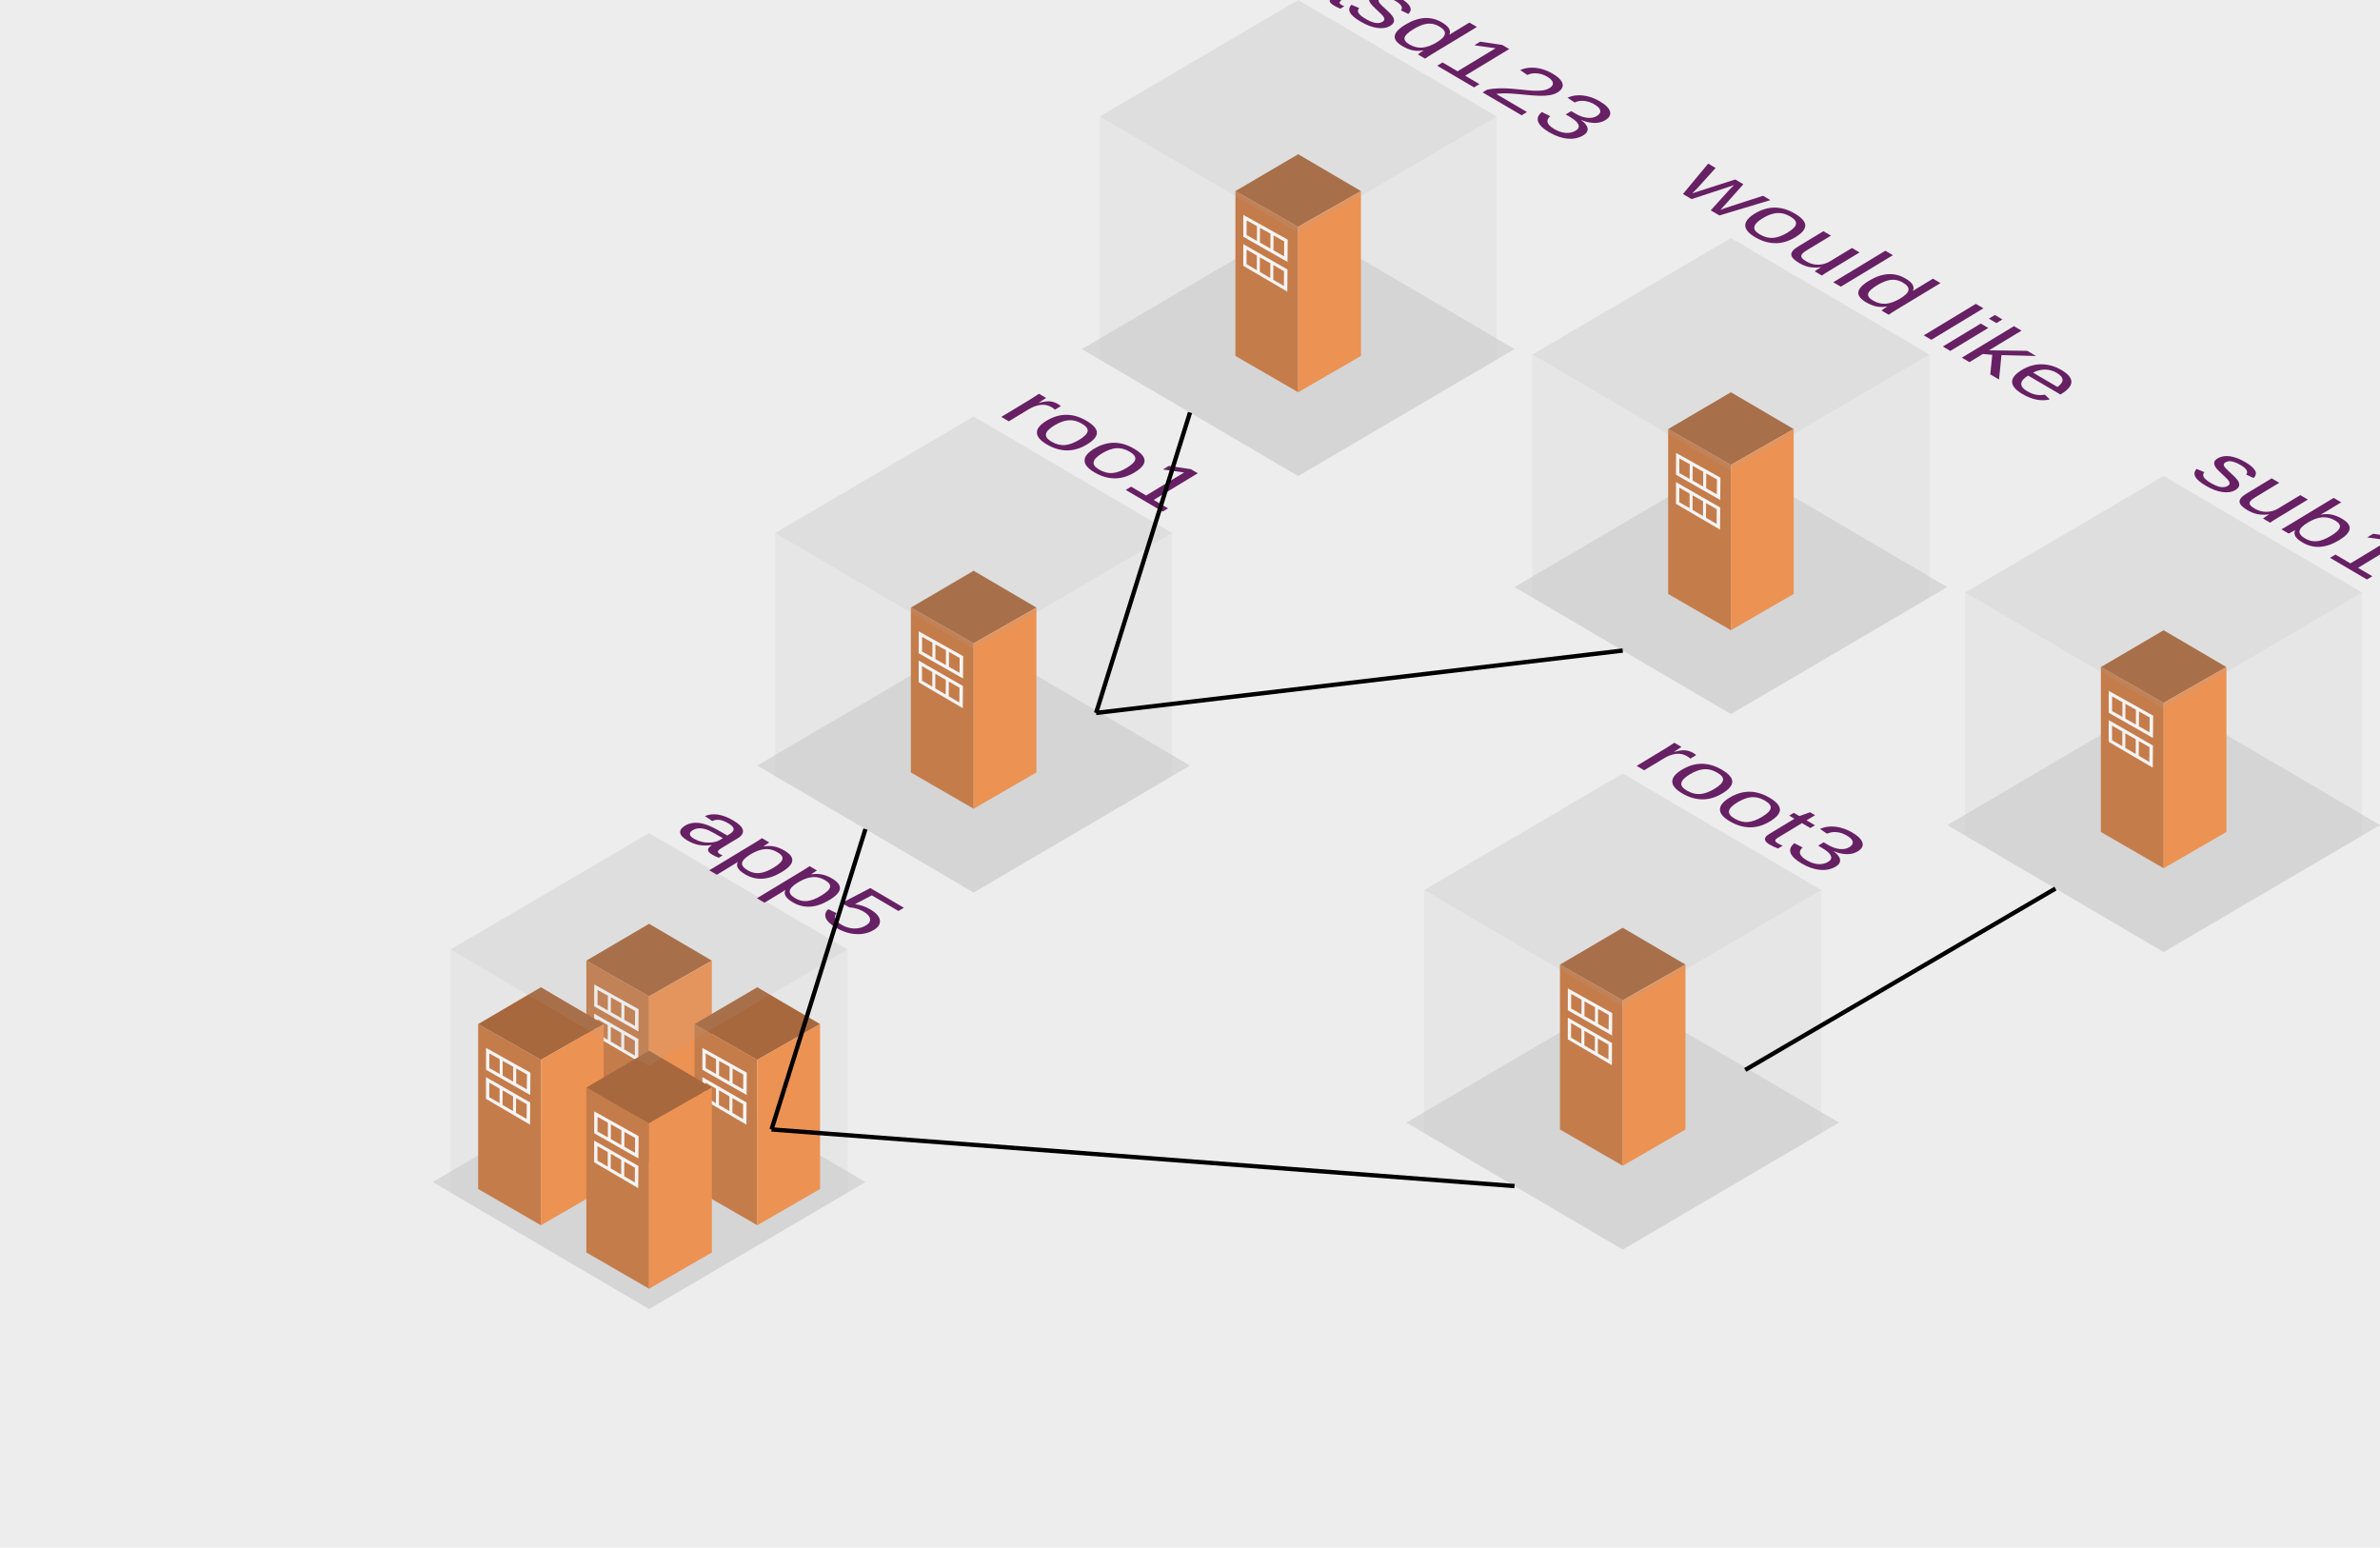
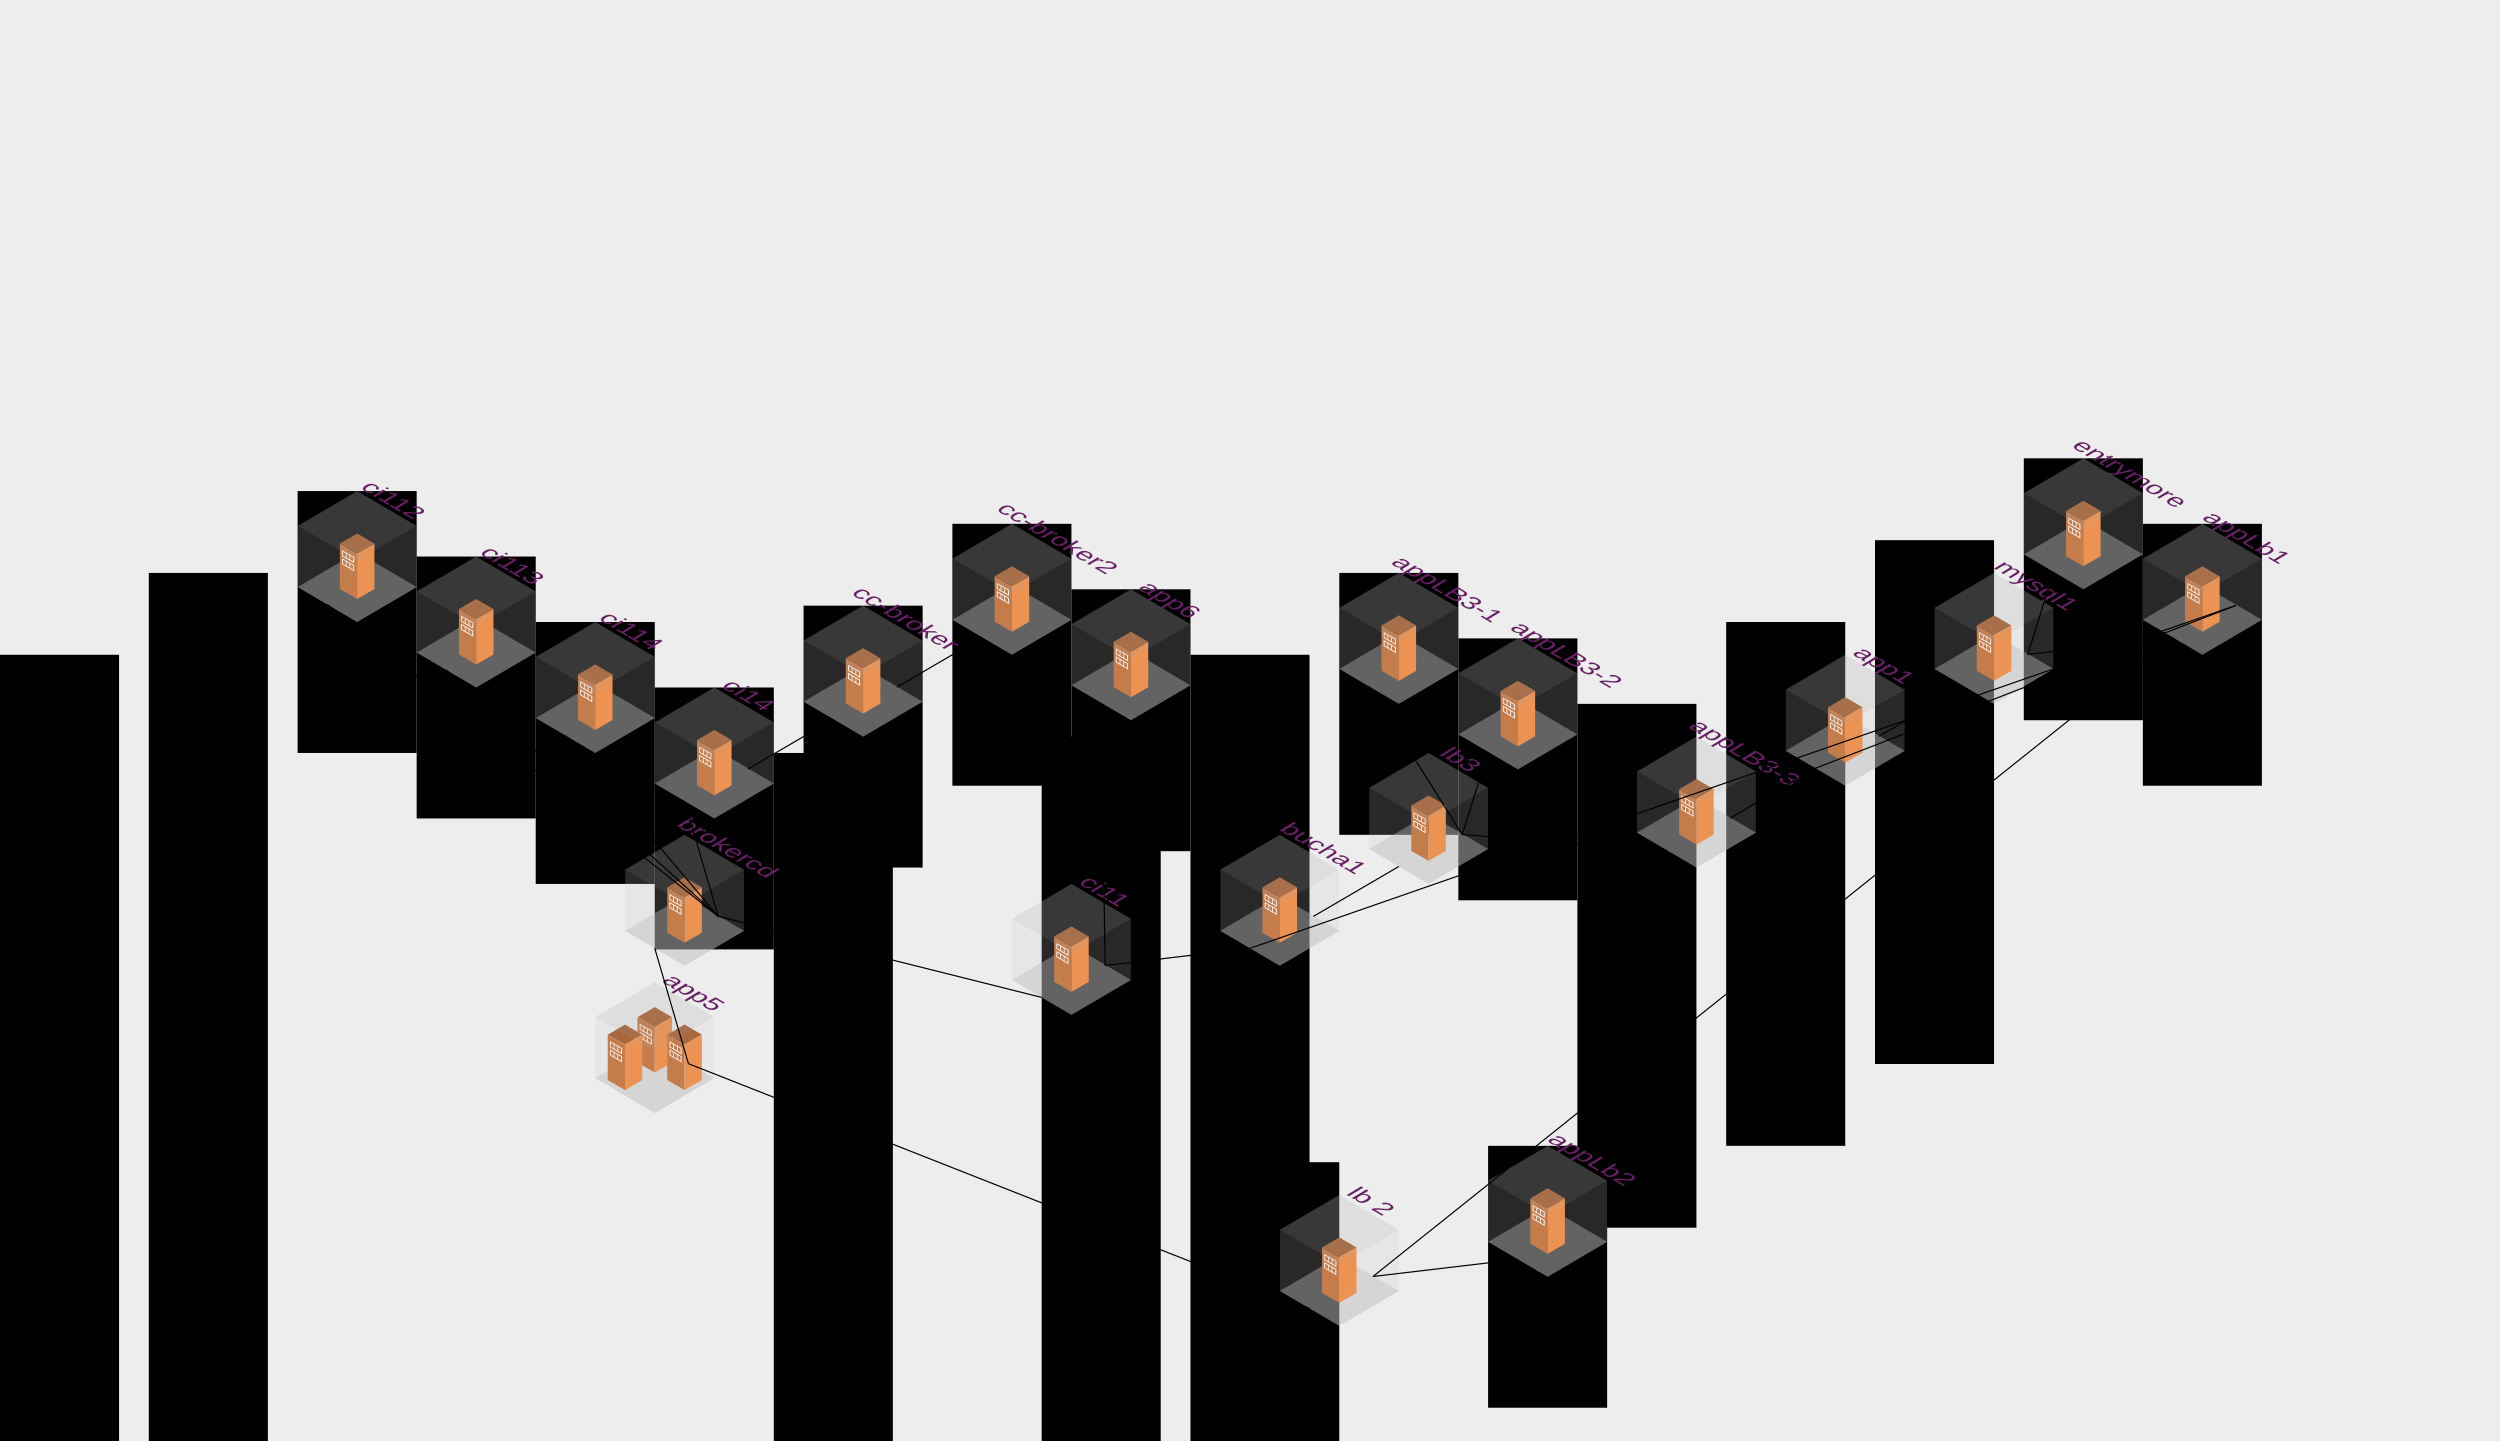
- <svg xmlns="http://www.w3.org/2000/svg" xmlns:xlink="http://www.w3.org/1999/xlink" baseProfile="full" height="357.5" version="1.1" width="550.0">
+ <svg xmlns="http://www.w3.org/2000/svg" xmlns:xlink="http://www.w3.org/1999/xlink" baseProfile="full" height="1210" version="1.1" width="2100.0">
  <defs>
    <symbol id="grid.base" preserveAspectRatio="xMidYMax meet" viewBox="0,0,266.4,156.32">
      <polygon fill="#bababa" points="133.2,0 0,78.16 133.2,156.32 266.4,78.16" />
    </symbol>
    <style type="text/css">text{font-family:Arial, Helvetica, sans-serif; fill: #672064;}</style>
    <symbol id="applications.medium" preserveAspectRatio="xMidYMax meet" viewBox="0,0,266.4,505">
      <polygon class="dark" points="133.2,505 0,428 0,78.16 133.2,154 133.2,505" />
      <polygon class="darker" points="133.2,0 0,78.16 133.2,154 266.4,78.16 133.2,0" />
      <polygon class="light" points="133.2,505 266.4,428 266.4,78.16 133.2,154 133.2,505" />
      <path class="white" d="M16.8,128.73l-.08,46.34,93.88,53.51.34-47.35Zm28.89,55.16L23.74,171.42l.07-31.08,22,12.3Zm28.6,16.24L52,187.47l.12-31.29,22.33,12.5Zm29,16.49L80.7,203.77l.17-31.5L103.54,185Z" />
      <path class="white" d="M16.63,236.75l93.52,54.83.34-47L16.7,190.74Zm63.9-1.61,22.59,13-.22,31.42L80.36,266.4Zm-28.64-16.5,22.24,12.82L74,262.67l-22.21-13ZM23.68,202.39,45.59,215l-.11,31L23.62,233.25Z" />
    </symbol>
    <style type="text/css">.dark{fill:#c4692c;}.light{fill:#f58536;}.darker{fill:#a0501a;}.white{fill:#fff;}</style>
-     <symbol id="boundaries_box.front" preserveAspectRatio="xMidYMax meet" viewBox="0,0,265.58,318.46">
+     <symbol id="boundaries_box.front" preserveAspectRatio="xMidYMax meet" viewBox="0,0,265.58,292.78">
      <polygon fill="#bababa" fill-opacity="0.3" points="132.79,0 0,77.92 132.79,155.84 265.58,77.92 132.79,0" />
-       <polygon fill="#ccc" fill-opacity="0.2" points="0,240.54 0,77.92 132.79,155.84 132.79,318.46 0,240.54" />
-       <polygon fill="#ccc" fill-opacity="0.2" points="265.58,77.92 265.58,240.54 132.79,318.46 132.79,155.84 265.58,77.92" />
+       <polygon fill="#ccc" fill-opacity="0.2" points="132.79,155.84 132.79,292.78 0,214.86 0,77.92 132.79,155.84" />
+       <polygon fill="#ccc" fill-opacity="0.2" points="265.58,77.92 265.58,214.86 132.79,292.78 132.79,155.84 265.58,77.92" />
    </symbol>
  </defs>
-   <rect fill="#ededed" height="357.5" width="550.0" x="0" y="0" />
-   <use fill-opacity="0.4" height="110" width="100" x="250.0" xlink:href="#grid.base" y="0.0" />
-   <use height="55" width="34.0" x="283.0" xlink:href="#applications.medium" y="35.639" />
-   <use height="110" width="100" x="250.0" xlink:href="#boundaries_box.front" y="0.0" />
-   <text font-size="19.8" transform="translate(250.0, 0.0) skewY(30.404) skewX(-40.0) translate(-229.008, -33.0)" x="250.0" y="0.0">asd123</text>
-   <use fill-opacity="0.4" height="110" width="100" x="350.0" xlink:href="#grid.base" y="55" />
-   <use height="55" width="34.0" x="383.0" xlink:href="#applications.medium" y="90.639" />
-   <use height="110" width="100" x="350.0" xlink:href="#boundaries_box.front" y="55" />
-   <text font-size="19.8" transform="translate(350.0, 55) skewY(30.404) skewX(-40.0) translate(-341.68, -88.0)" x="350.0" y="55">would like</text>
-   <use fill-opacity="0.4" height="110" width="100" x="450.0" xlink:href="#grid.base" y="110" />
-   <use height="55" width="34.0" x="483.0" xlink:href="#applications.medium" y="145.639" />
-   <use height="110" width="100" x="450.0" xlink:href="#boundaries_box.front" y="110" />
-   <text font-size="19.8" transform="translate(450.0, 110) skewY(30.404) skewX(-40.0) translate(-422.672, -143.0)" x="450.0" y="110">sub1</text>
-   <use fill-opacity="0.4" height="110" width="100" x="175.0" xlink:href="#grid.base" y="96.25" />
-   <use height="55" width="34.0" x="208.0" xlink:href="#applications.medium" y="131.889" />
-   <use height="110" width="100" x="175.0" xlink:href="#boundaries_box.front" y="96.25" />
-   <text font-size="19.8" transform="translate(175.0, 96.25) skewY(30.404) skewX(-40.0) translate(-147.672, -129.25)" x="175.0" y="96.25">roo1</text>
-   <use fill-opacity="0.4" height="110" width="100" x="325.0" xlink:href="#grid.base" y="178.75" />
-   <use height="55" width="34.0" x="358.0" xlink:href="#applications.medium" y="214.389" />
-   <use height="110" width="100" x="325.0" xlink:href="#boundaries_box.front" y="178.75" />
-   <text font-size="19.8" transform="translate(325.0, 178.75) skewY(30.404) skewX(-40.0) translate(-300.84, -211.75)" x="325.0" y="178.75">root3</text>
-   <use fill-opacity="0.4" height="110" width="100" x="100.0" xlink:href="#grid.base" y="192.5" />
-   <use height="55" width="34.0" x="133.0" xlink:href="#applications.medium" y="213.472" />
-   <use height="55" width="34.0" x="158.0" xlink:href="#applications.medium" y="228.139" />
-   <use height="55" width="34.0" x="108.0" xlink:href="#applications.medium" y="228.139" />
-   <use height="55" width="34.0" x="133.0" xlink:href="#applications.medium" y="242.806" />
-   <use height="110" width="100" x="100.0" xlink:href="#boundaries_box.front" y="192.5" />
-   <text font-size="19.8" transform="translate(100.0, 192.5) skewY(30.404) skewX(-40.0) translate(-72.672, -225.5)" x="100.0" y="192.5">app5</text>
-   <line fill="rgb(0,0,0)" stroke="black" stroke-width="1" x1="178.3" x2="200.0" y1="260.998" y2="191.583" />
-   <line fill="rgb(0,0,0)" stroke="black" stroke-width="1" x1="178.3" x2="350.0" y1="260.998" y2="274.083" />
-   <line fill="rgb(0,0,0)" stroke="black" stroke-width="1" x1="253.3" x2="275.0" y1="164.748" y2="95.333" />
-   <line fill="rgb(0,0,0)" stroke="black" stroke-width="1" x1="253.3" x2="375.0" y1="164.748" y2="150.333" />
-   <line fill="rgb(0,0,0)" stroke="black" stroke-width="1" x1="403.3" x2="475.0" y1="247.248" y2="205.333" />
+   <rect fill="#ededed" height="1210" width="2100.0" x="0" y="0" />
+   <rect height="220" width="100" x="1700.0" y="385" />
+   <use fill-opacity="0.4" height="110" width="100" x="1700.0" xlink:href="#grid.base" y="385" />
+   <use height="55" width="34.0" x="1733.0" xlink:href="#applications.medium" y="420.639" />
+   <use height="110" width="100" x="1700.0" xlink:href="#boundaries_box.front" y="385" />
+   <text font-size="19.8" transform="translate(1700.0, 385) skewY(30.404) skewX(-40.0) translate(-1688.512, -418)" x="1700.0" y="385">entrymore</text>
+   <rect height="220" width="100" x="1800.0" y="440" />
+   <use fill-opacity="0.4" height="110" width="100" x="1800.0" xlink:href="#grid.base" y="440" />
+   <use height="55" width="34.0" x="1833.0" xlink:href="#applications.medium" y="475.639" />
+   <use height="110" width="100" x="1800.0" xlink:href="#boundaries_box.front" y="440" />
+   <text font-size="19.8" transform="translate(1800.0, 440) skewY(30.404) skewX(-40.0) translate(-1779.008, -473)" x="1800.0" y="440">appLb1</text>
+   <rect height="440" width="100" x="1575.0" y="453.75" />
+   <use fill-opacity="0.4" height="110" width="100" x="1625.0" xlink:href="#grid.base" y="481.25" />
+   <use height="55" width="34.0" x="1658.0" xlink:href="#applications.medium" y="516.889" />
+   <use height="110" width="100" x="1625.0" xlink:href="#boundaries_box.front" y="481.25" />
+   <text font-size="19.8" transform="translate(1625.0, 481.25) skewY(30.404) skewX(-40.0) translate(-1604.008, -514.25)" x="1625.0" y="481.25">mysql1</text>
+   <rect height="440" width="100" x="1450.0" y="522.5" />
+   <use fill-opacity="0.4" height="110" width="100" x="1500.0" xlink:href="#grid.base" y="550" />
+   <use height="55" width="34.0" x="1533.0" xlink:href="#applications.medium" y="585.639" />
+   <use height="110" width="100" x="1500.0" xlink:href="#boundaries_box.front" y="550" />
+   <text font-size="19.8" transform="translate(1500.0, 550) skewY(30.404) skewX(-40.0) translate(-1472.672, -583)" x="1500.0" y="550">app1</text>
+   <rect height="220" width="100" x="1125.0" y="481.25" />
+   <use fill-opacity="0.4" height="110" width="100" x="1125.0" xlink:href="#grid.base" y="481.25" />
+   <use height="55" width="34.0" x="1158.0" xlink:href="#applications.medium" y="516.889" />
+   <use height="110" width="100" x="1125.0" xlink:href="#boundaries_box.front" y="481.25" />
+   <text font-size="19.8" transform="translate(1125.0, 481.25) skewY(30.404) skewX(-40.0) translate(-1110.344, -514.25)" x="1125.0" y="481.25">appLB3-1</text>
+   <rect height="220" width="100" x="1225.0" y="536.25" />
+   <use fill-opacity="0.4" height="110" width="100" x="1225.0" xlink:href="#grid.base" y="536.25" />
+   <use height="55" width="34.0" x="1258.0" xlink:href="#applications.medium" y="571.889" />
+   <use height="110" width="100" x="1225.0" xlink:href="#boundaries_box.front" y="536.25" />
+   <text font-size="19.8" transform="translate(1225.0, 536.25) skewY(30.404) skewX(-40.0) translate(-1210.344, -569.25)" x="1225.0" y="536.25">appLB3-2</text>
+   <rect height="440" width="100" x="1325.0" y="591.25" />
+   <use fill-opacity="0.4" height="110" width="100" x="1375.0" xlink:href="#grid.base" y="618.75" />
+   <use height="55" width="34.0" x="1408.0" xlink:href="#applications.medium" y="654.389" />
+   <use height="110" width="100" x="1375.0" xlink:href="#boundaries_box.front" y="618.75" />
+   <text font-size="19.8" transform="translate(1375.0, 618.75) skewY(30.404) skewX(-40.0) translate(-1360.344, -651.75)" x="1375.0" y="618.75">appLB3-3</text>
+   <rect height="220" width="100" x="800.0" y="440" />
+   <use fill-opacity="0.4" height="110" width="100" x="800.0" xlink:href="#grid.base" y="440" />
+   <use height="55" width="34.0" x="833.0" xlink:href="#applications.medium" y="475.639" />
+   <use height="110" width="100" x="800.0" xlink:href="#boundaries_box.front" y="440" />
+   <text font-size="19.8" transform="translate(800.0, 440) skewY(30.404) skewX(-40.0) translate(-791.68, -473)" x="800.0" y="440">cc-broker2</text>
+   <rect height="220" width="100" x="900.0" y="495" />
+   <use fill-opacity="0.4" height="110" width="100" x="900.0" xlink:href="#grid.base" y="495" />
+   <use height="55" width="34.0" x="933.0" xlink:href="#applications.medium" y="530.639" />
+   <use height="110" width="100" x="900.0" xlink:href="#boundaries_box.front" y="495" />
+   <text font-size="19.8" transform="translate(900.0, 495) skewY(30.404) skewX(-40.0) translate(-872.672, -528)" x="900.0" y="495">app6</text>
+   <rect height="880" width="100" x="1000.0" y="550" />
+   <use fill-opacity="0.4" height="110" width="100" x="1150.0" xlink:href="#grid.base" y="632.5" />
+   <use height="55" width="34.0" x="1183.0" xlink:href="#applications.medium" y="668.139" />
+   <use height="110" width="100" x="1150.0" xlink:href="#boundaries_box.front" y="632.5" />
+   <text font-size="19.8" transform="translate(1150.0, 632.5) skewY(30.404) skewX(-40.0) translate(-1119.504, -665.5)" x="1150.0" y="632.5">lb3</text>
+   <rect height="220" width="100" x="675.0" y="508.75" />
+   <use fill-opacity="0.4" height="110" width="100" x="675.0" xlink:href="#grid.base" y="508.75" />
+   <use height="55" width="34.0" x="708.0" xlink:href="#applications.medium" y="544.389" />
+   <use height="110" width="100" x="675.0" xlink:href="#boundaries_box.front" y="508.75" />
+   <text font-size="19.8" transform="translate(675.0, 508.75) skewY(30.404) skewX(-40.0) translate(-663.512, -541.75)" x="675.0" y="508.75">cc-broker</text>
+   <rect height="880" width="100" x="875.0" y="618.75" />
+   <use fill-opacity="0.4" height="110" width="100" x="1025.0" xlink:href="#grid.base" y="701.25" />
+   <use height="55" width="34.0" x="1058.0" xlink:href="#applications.medium" y="736.889" />
+   <use height="110" width="100" x="1025.0" xlink:href="#boundaries_box.front" y="701.25" />
+   <text font-size="19.8" transform="translate(1025.0, 701.25) skewY(30.404) skewX(-40.0) translate(-1004.008, -734.25)" x="1025.0" y="701.25">bucha1</text>
+   <rect height="220" width="100" x="250.0" y="412.5" />
+   <use fill-opacity="0.4" height="110" width="100" x="250.0" xlink:href="#grid.base" y="412.5" />
+   <use height="55" width="34.0" x="283.0" xlink:href="#applications.medium" y="448.139" />
+   <use height="110" width="100" x="250.0" xlink:href="#boundaries_box.front" y="412.5" />
+   <text font-size="19.8" transform="translate(250.0, 412.5) skewY(30.404) skewX(-40.0) translate(-225.84, -445.5)" x="250.0" y="412.5">ci112</text>
+   <rect height="220" width="100" x="350.0" y="467.5" />
+   <use fill-opacity="0.4" height="110" width="100" x="350.0" xlink:href="#grid.base" y="467.5" />
+   <use height="55" width="34.0" x="383.0" xlink:href="#applications.medium" y="503.139" />
+   <use height="110" width="100" x="350.0" xlink:href="#boundaries_box.front" y="467.5" />
+   <text font-size="19.8" transform="translate(350.0, 467.5) skewY(30.404) skewX(-40.0) translate(-325.84, -500.5)" x="350.0" y="467.5">ci113</text>
+   <rect height="220" width="100" x="450.0" y="522.5" />
+   <use fill-opacity="0.4" height="110" width="100" x="450.0" xlink:href="#grid.base" y="522.5" />
+   <use height="55" width="34.0" x="483.0" xlink:href="#applications.medium" y="558.139" />
+   <use height="110" width="100" x="450.0" xlink:href="#boundaries_box.front" y="522.5" />
+   <text font-size="19.8" transform="translate(450.0, 522.5) skewY(30.404) skewX(-40.0) translate(-425.84, -555.5)" x="450.0" y="522.5">ci114</text>
+   <rect height="220" width="100" x="550.0" y="577.5" />
+   <use fill-opacity="0.4" height="110" width="100" x="550.0" xlink:href="#grid.base" y="577.5" />
+   <use height="55" width="34.0" x="583.0" xlink:href="#applications.medium" y="613.139" />
+   <use height="110" width="100" x="550.0" xlink:href="#boundaries_box.front" y="577.5" />
+   <text font-size="19.8" transform="translate(550.0, 577.5) skewY(30.404) skewX(-40.0) translate(-522.672, -610.5)" x="550.0" y="577.5">ci14</text>
+   <rect height="1100" width="100" x="650.0" y="632.5" />
+   <use fill-opacity="0.4" height="110" width="100" x="850.0" xlink:href="#grid.base" y="742.5" />
+   <use height="55" width="34.0" x="883.0" xlink:href="#applications.medium" y="778.139" />
+   <use height="110" width="100" x="850.0" xlink:href="#boundaries_box.front" y="742.5" />
+   <text font-size="19.8" transform="translate(850.0, 742.5) skewY(30.404) skewX(-40.0) translate(-822.672, -775.5)" x="850.0" y="742.5">ci11</text>
+   <rect height="220" width="100" x="1250.0" y="962.5" />
+   <use fill-opacity="0.4" height="110" width="100" x="1250.0" xlink:href="#grid.base" y="962.5" />
+   <use height="55" width="34.0" x="1283.0" xlink:href="#applications.medium" y="998.139" />
+   <use height="110" width="100" x="1250.0" xlink:href="#boundaries_box.front" y="962.5" />
+   <text font-size="19.8" transform="translate(1250.0, 962.5) skewY(30.404) skewX(-40.0) translate(-1229.008, -995.5)" x="1250.0" y="962.5">appLb2</text>
+   <rect height="1980" width="100" x="125.0" y="481.25" />
+   <use fill-opacity="0.4" height="110" width="100" x="525.0" xlink:href="#grid.base" y="701.25" />
+   <use height="55" width="34.0" x="558.0" xlink:href="#applications.medium" y="736.889" />
+   <use height="110" width="100" x="525.0" xlink:href="#boundaries_box.front" y="701.25" />
+   <text font-size="19.8" transform="translate(525.0, 701.25) skewY(30.404) skewX(-40.0) translate(-510.344, -734.25)" x="525.0" y="701.25">brokercd</text>
+   <rect height="440" width="100" x="1025.0" y="976.25" />
+   <use fill-opacity="0.4" height="110" width="100" x="1075.0" xlink:href="#grid.base" y="1003.75" />
+   <use height="55" width="34.0" x="1108.0" xlink:href="#applications.medium" y="1039.389" />
+   <use height="110" width="100" x="1075.0" xlink:href="#boundaries_box.front" y="1003.75" />
+   <text font-size="19.8" transform="translate(1075.0, 1003.75) skewY(30.404) skewX(-40.0) translate(-1047.672, -1036.75)" x="1075.0" y="1003.75">lb 2</text>
+   <rect height="2420" width="100" x="0.0" y="550" />
+   <use fill-opacity="0.4" height="110" width="100" x="500.0" xlink:href="#grid.base" y="825" />
+   <use height="55" width="34.0" x="533.0" xlink:href="#applications.medium" y="845.972" />
+   <use height="55" width="34.0" x="558.0" xlink:href="#applications.medium" y="860.639" />
+   <use height="55" width="34.0" x="508.0" xlink:href="#applications.medium" y="860.639" />
+   <use height="110" width="100" x="500.0" xlink:href="#boundaries_box.front" y="825" />
+   <text font-size="19.8" transform="translate(500.0, 825) skewY(30.404) skewX(-40.0) translate(-472.672, -858)" x="500.0" y="825">app5</text>
+   <line fill="rgb(0,0,0)" stroke="black" stroke-width="1" x1="578.3" x2="1100.0" y1="893.498" y2="1099.083" />
+   <line fill="rgb(0,0,0)" stroke="black" stroke-width="1" x1="578.3" x2="550.0" y1="893.498" y2="796.583" />
+   <line fill="rgb(0,0,0)" stroke="black" stroke-width="1" x1="1703.3" x2="1825.0" y1="549.748" y2="535.333" />
+   <line fill="rgb(0,0,0)" stroke="black" stroke-width="1" x1="1703.3" x2="1725.0" y1="549.748" y2="480.333" />
+   <line fill="rgb(0,0,0)" stroke="black" stroke-width="1" x1="1878.3" x2="1525.0" y1="508.498" y2="645.333" />
+   <line fill="rgb(0,0,0)" stroke="black" stroke-width="1" x1="1878.3" x2="1050.0" y1="508.498" y2="796.583" />
+   <line fill="rgb(0,0,0)" stroke="black" stroke-width="1" x1="1153.3" x2="1825.0" y1="1072.248" y2="535.333" />
+   <line fill="rgb(0,0,0)" stroke="black" stroke-width="1" x1="1153.3" x2="1275.0" y1="1072.248" y2="1057.833" />
+   <line fill="rgb(0,0,0)" stroke="black" stroke-width="1" x1="1578.3" x2="1650.0" y1="618.498" y2="576.583" />
+   <line fill="rgb(0,0,0)" stroke="black" stroke-width="1" x1="1228.3" x2="1150.0" y1="700.998" y2="576.583" />
+   <line fill="rgb(0,0,0)" stroke="black" stroke-width="1" x1="1228.3" x2="1250.0" y1="700.998" y2="631.583" />
+   <line fill="rgb(0,0,0)" stroke="black" stroke-width="1" x1="1228.3" x2="1400.0" y1="700.998" y2="714.083" />
+   <line fill="rgb(0,0,0)" stroke="black" stroke-width="1" x1="1453.3" x2="1525.0" y1="687.248" y2="645.333" />
+   <line fill="rgb(0,0,0)" stroke="black" stroke-width="1" x1="1103.3" x2="1175.0" y1="769.748" y2="727.833" />
+   <line fill="rgb(0,0,0)" stroke="black" stroke-width="1" x1="753.3" x2="825.0" y1="577.248" y2="535.333" />
+   <line fill="rgb(0,0,0)" stroke="black" stroke-width="1" x1="928.3" x2="925.0" y1="810.998" y2="590.333" />
+   <line fill="rgb(0,0,0)" stroke="black" stroke-width="1" x1="928.3" x2="1050.0" y1="810.998" y2="796.583" />
+   <line fill="rgb(0,0,0)" stroke="black" stroke-width="1" x1="603.3" x2="475.0" y1="769.748" y2="617.833" />
+   <line fill="rgb(0,0,0)" stroke="black" stroke-width="1" x1="603.3" x2="275.0" y1="769.748" y2="507.833" />
+   <line fill="rgb(0,0,0)" stroke="black" stroke-width="1" x1="603.3" x2="375.0" y1="769.748" y2="562.833" />
+   <line fill="rgb(0,0,0)" stroke="black" stroke-width="1" x1="603.3" x2="875.0" y1="769.748" y2="837.833" />
+   <line fill="rgb(0,0,0)" stroke="black" stroke-width="1" x1="603.3" x2="575.0" y1="769.748" y2="672.833" />
+   <line fill="rgb(0,0,0)" stroke="black" stroke-width="1" x1="628.3" x2="700.0" y1="645.998" y2="604.083" />
</svg>
